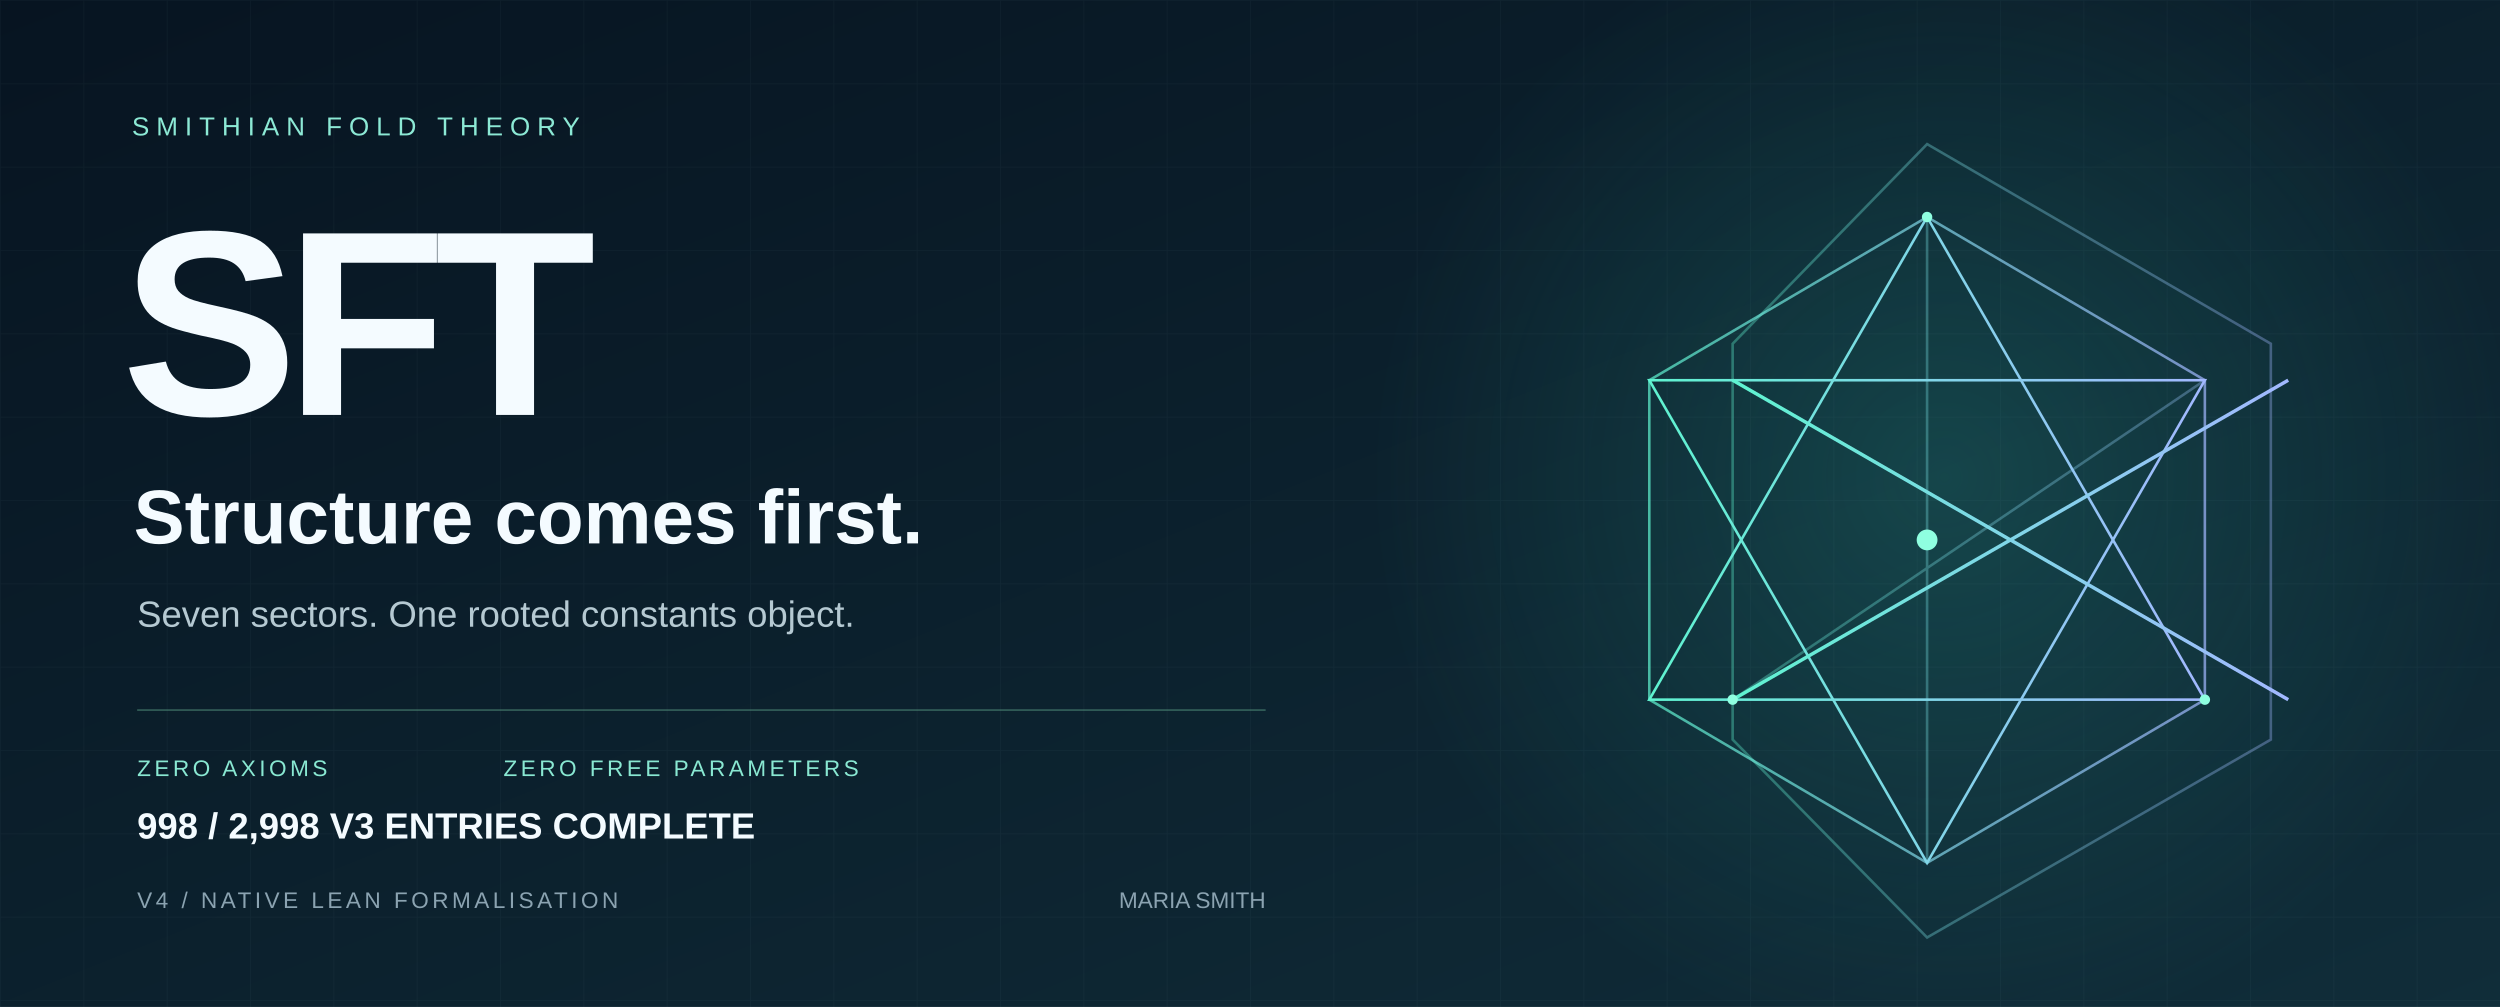
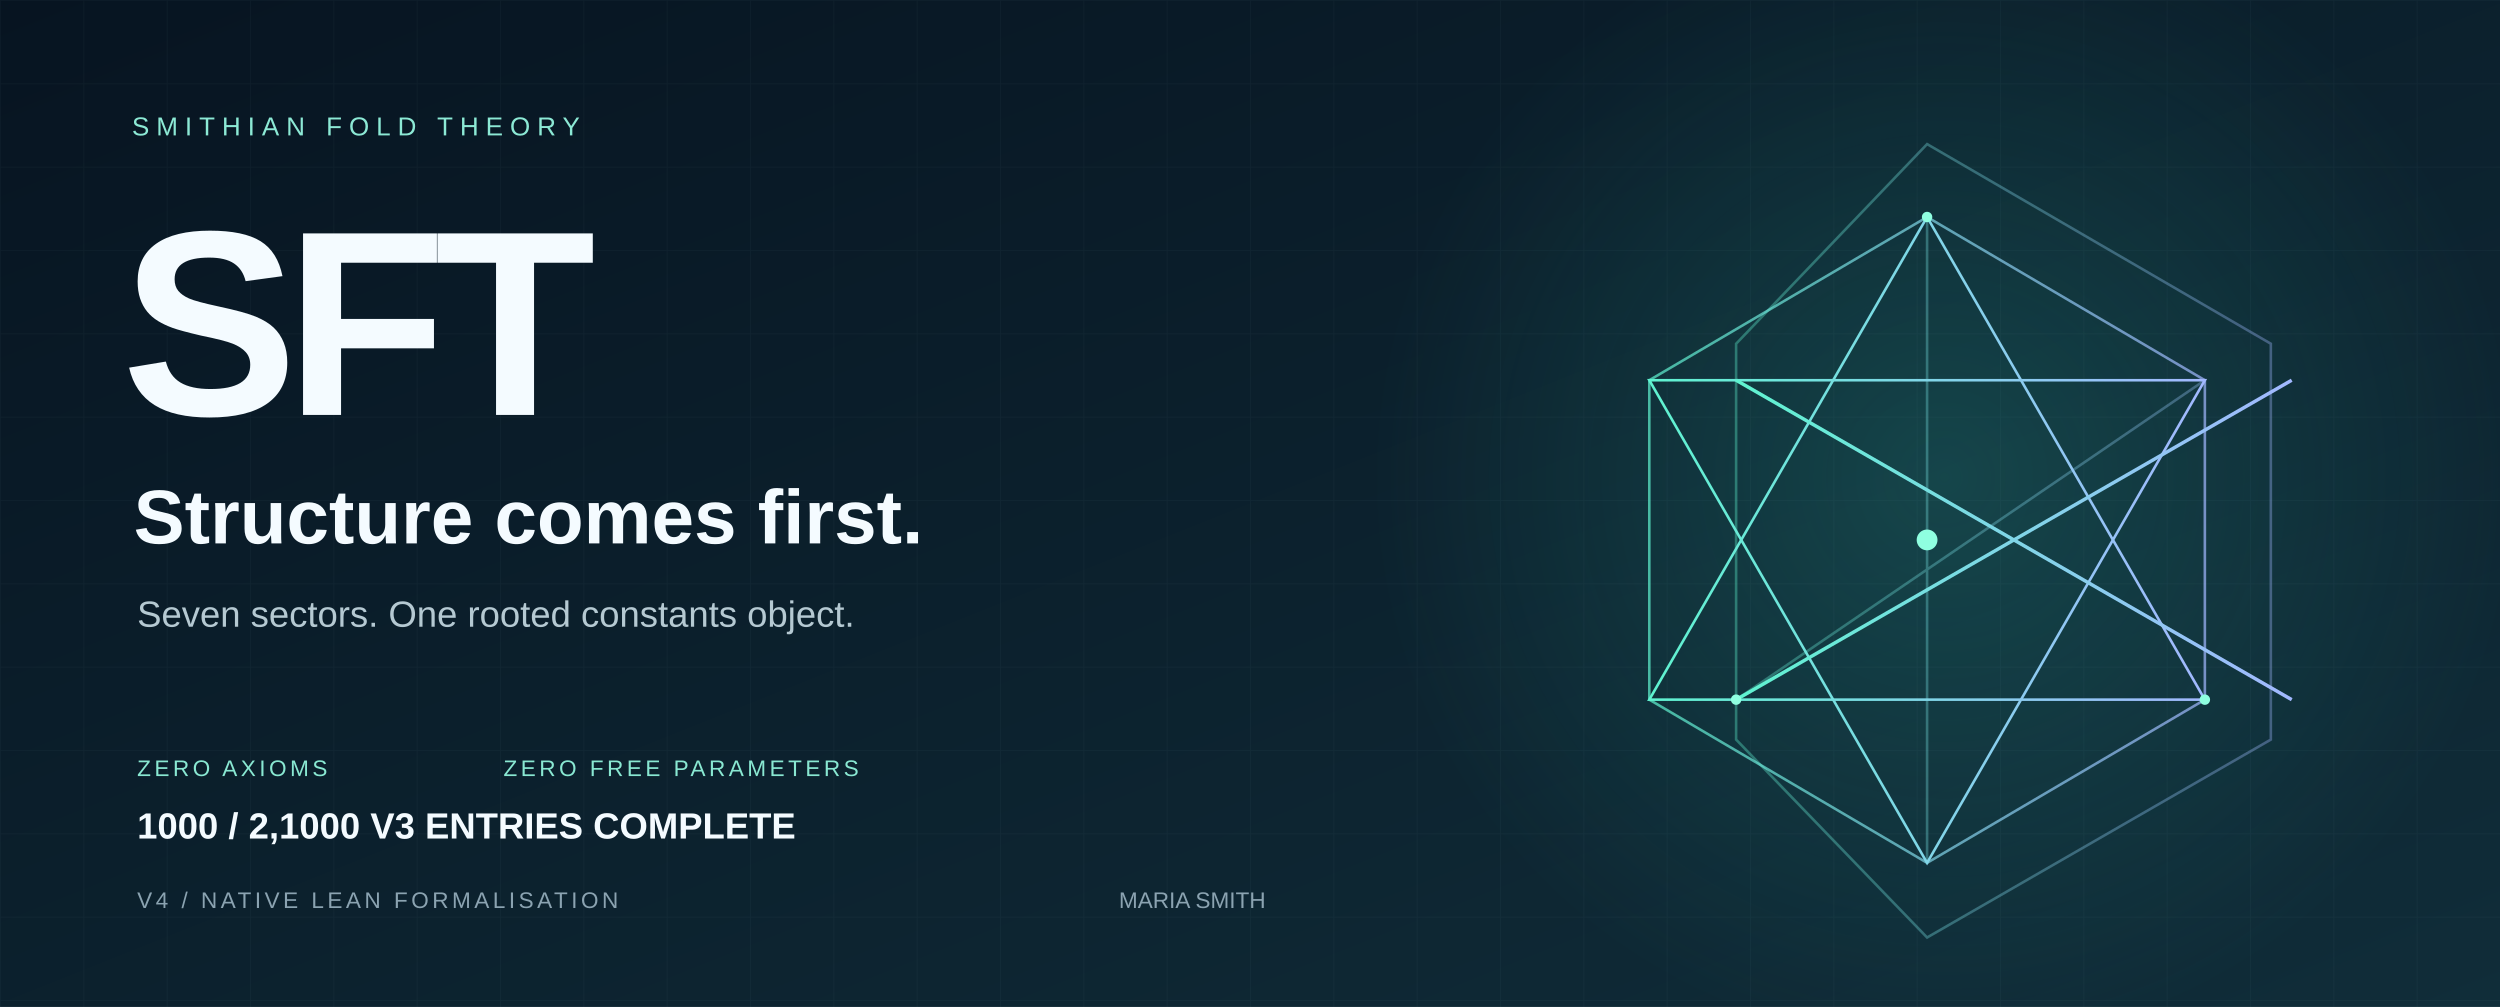
<svg xmlns="http://www.w3.org/2000/svg" width="1440" height="580" viewBox="0 0 1440 580" role="img" aria-labelledby="title desc">
  <defs>
    <linearGradient id="bg" x2="1" y2="1">
      <stop stop-color="#071421" />
      <stop offset="1" stop-color="#102d39" />
    </linearGradient>
    <linearGradient id="edge">
      <stop stop-color="#5ff3d0" />
      <stop offset="1" stop-color="#a2b8ff" />
    </linearGradient>
    <radialGradient id="glow">
      <stop stop-color="#36ccb4" stop-opacity=".2" />
      <stop offset="1" stop-color="#36ccb4" stop-opacity="0" />
    </radialGradient>
    <pattern id="grid" width="48" height="48" patternUnits="userSpaceOnUse">
      <path d="M48 0H0V48" fill="none" stroke="#c6eee7" stroke-opacity=".035" />
    </pattern>
  </defs>
  <path fill="url(#bg)" d="M0 0h1440v580H0z" />
  <path fill="url(#grid)" d="M0 0h1440v580H0z" />
  <circle cx="1120" cy="275" r="330" fill="url(#glow)" />
  <g fill="none" stroke="url(#edge)" stroke-width="1.5">
-     <path d="M1110 83 1308 198 1308 426 1110 540 998 426 998 198Z" opacity=".36" />
+     <path d="M1110 83 1308 198 1308 426 1110 540 1000 426 1000 198Z" opacity=".36" />
    <path d="m1110 125 160 94v184l-160 94-160-94V219Z" opacity=".7" />
-     <path d="m1110 125 0 372M998 219l320 184M1270 219 998 403" opacity=".35" />
+     <path d="m1110 125 0 372M1000 219l320 184M1270 219 1000 403" opacity=".35" />
    <path d="m1110 125 160 278-320 0Z" />
    <path d="m1110 497 160-278-320 0Z" />
-     <path d="m998 219 160 92 160-92M998 403l160-92 160 92" stroke-width="2" />
+     <path d="m1000 219 160 92 160-92M1000 403l160-92 160 92" stroke-width="2" />
  </g>
  <circle cx="1110" cy="311" r="6" fill="#8fffe0" />
  <g fill="#8fffe0">
    <circle cx="1110" cy="125" r="3" />
-     <circle cx="998" cy="403" r="3" />
+     <circle cx="1000" cy="403" r="3" />
    <circle cx="1270" cy="403" r="3" />
  </g>
  <g font-family="Arial, Helvetica, sans-serif">
    <text x="76" y="78" fill="#8ce9d5" font-size="15" letter-spacing="4">SMITHIAN FOLD THEORY</text>
    <text x="70" y="239" fill="#f4fbff" font-weight="700" font-size="152" letter-spacing="-7">SFT</text>
    <text x="77" y="313" fill="#f4fbff" font-size="44" font-weight="600">Structure comes first.</text>
    <text x="79" y="361" fill="#b5c9d2" font-size="21">Seven sectors. One rooted constants object.</text>
-     <path d="M79 409H729" stroke="#599882" stroke-opacity=".5" />
+     <path d="M79 409H729" stroke="#5100082" stroke-opacity=".5" />
    <text x="79" y="447" fill="#89e8d2" font-size="13" letter-spacing="2">ZERO AXIOMS</text>
    <text x="290" y="447" fill="#89e8d2" font-size="13" letter-spacing="2">ZERO FREE PARAMETERS</text>
    <text x="79" y="523" fill="#8ba3b1" font-size="13" letter-spacing="2">V4 / NATIVE LEAN FORMALISATION</text>
    <text x="729" y="523" fill="#8ba3b1" font-size="13" text-anchor="end">MARIA SMITH</text>
-     <text x="79" y="483" fill="#f4fbff" font-size="21" font-weight="600">998 / 2,998 V3 ENTRIES COMPLETE</text>
+     <text x="79" y="483" fill="#f4fbff" font-size="21" font-weight="600">1000 / 2,1000 V3 ENTRIES COMPLETE</text>
  </g>
</svg>
